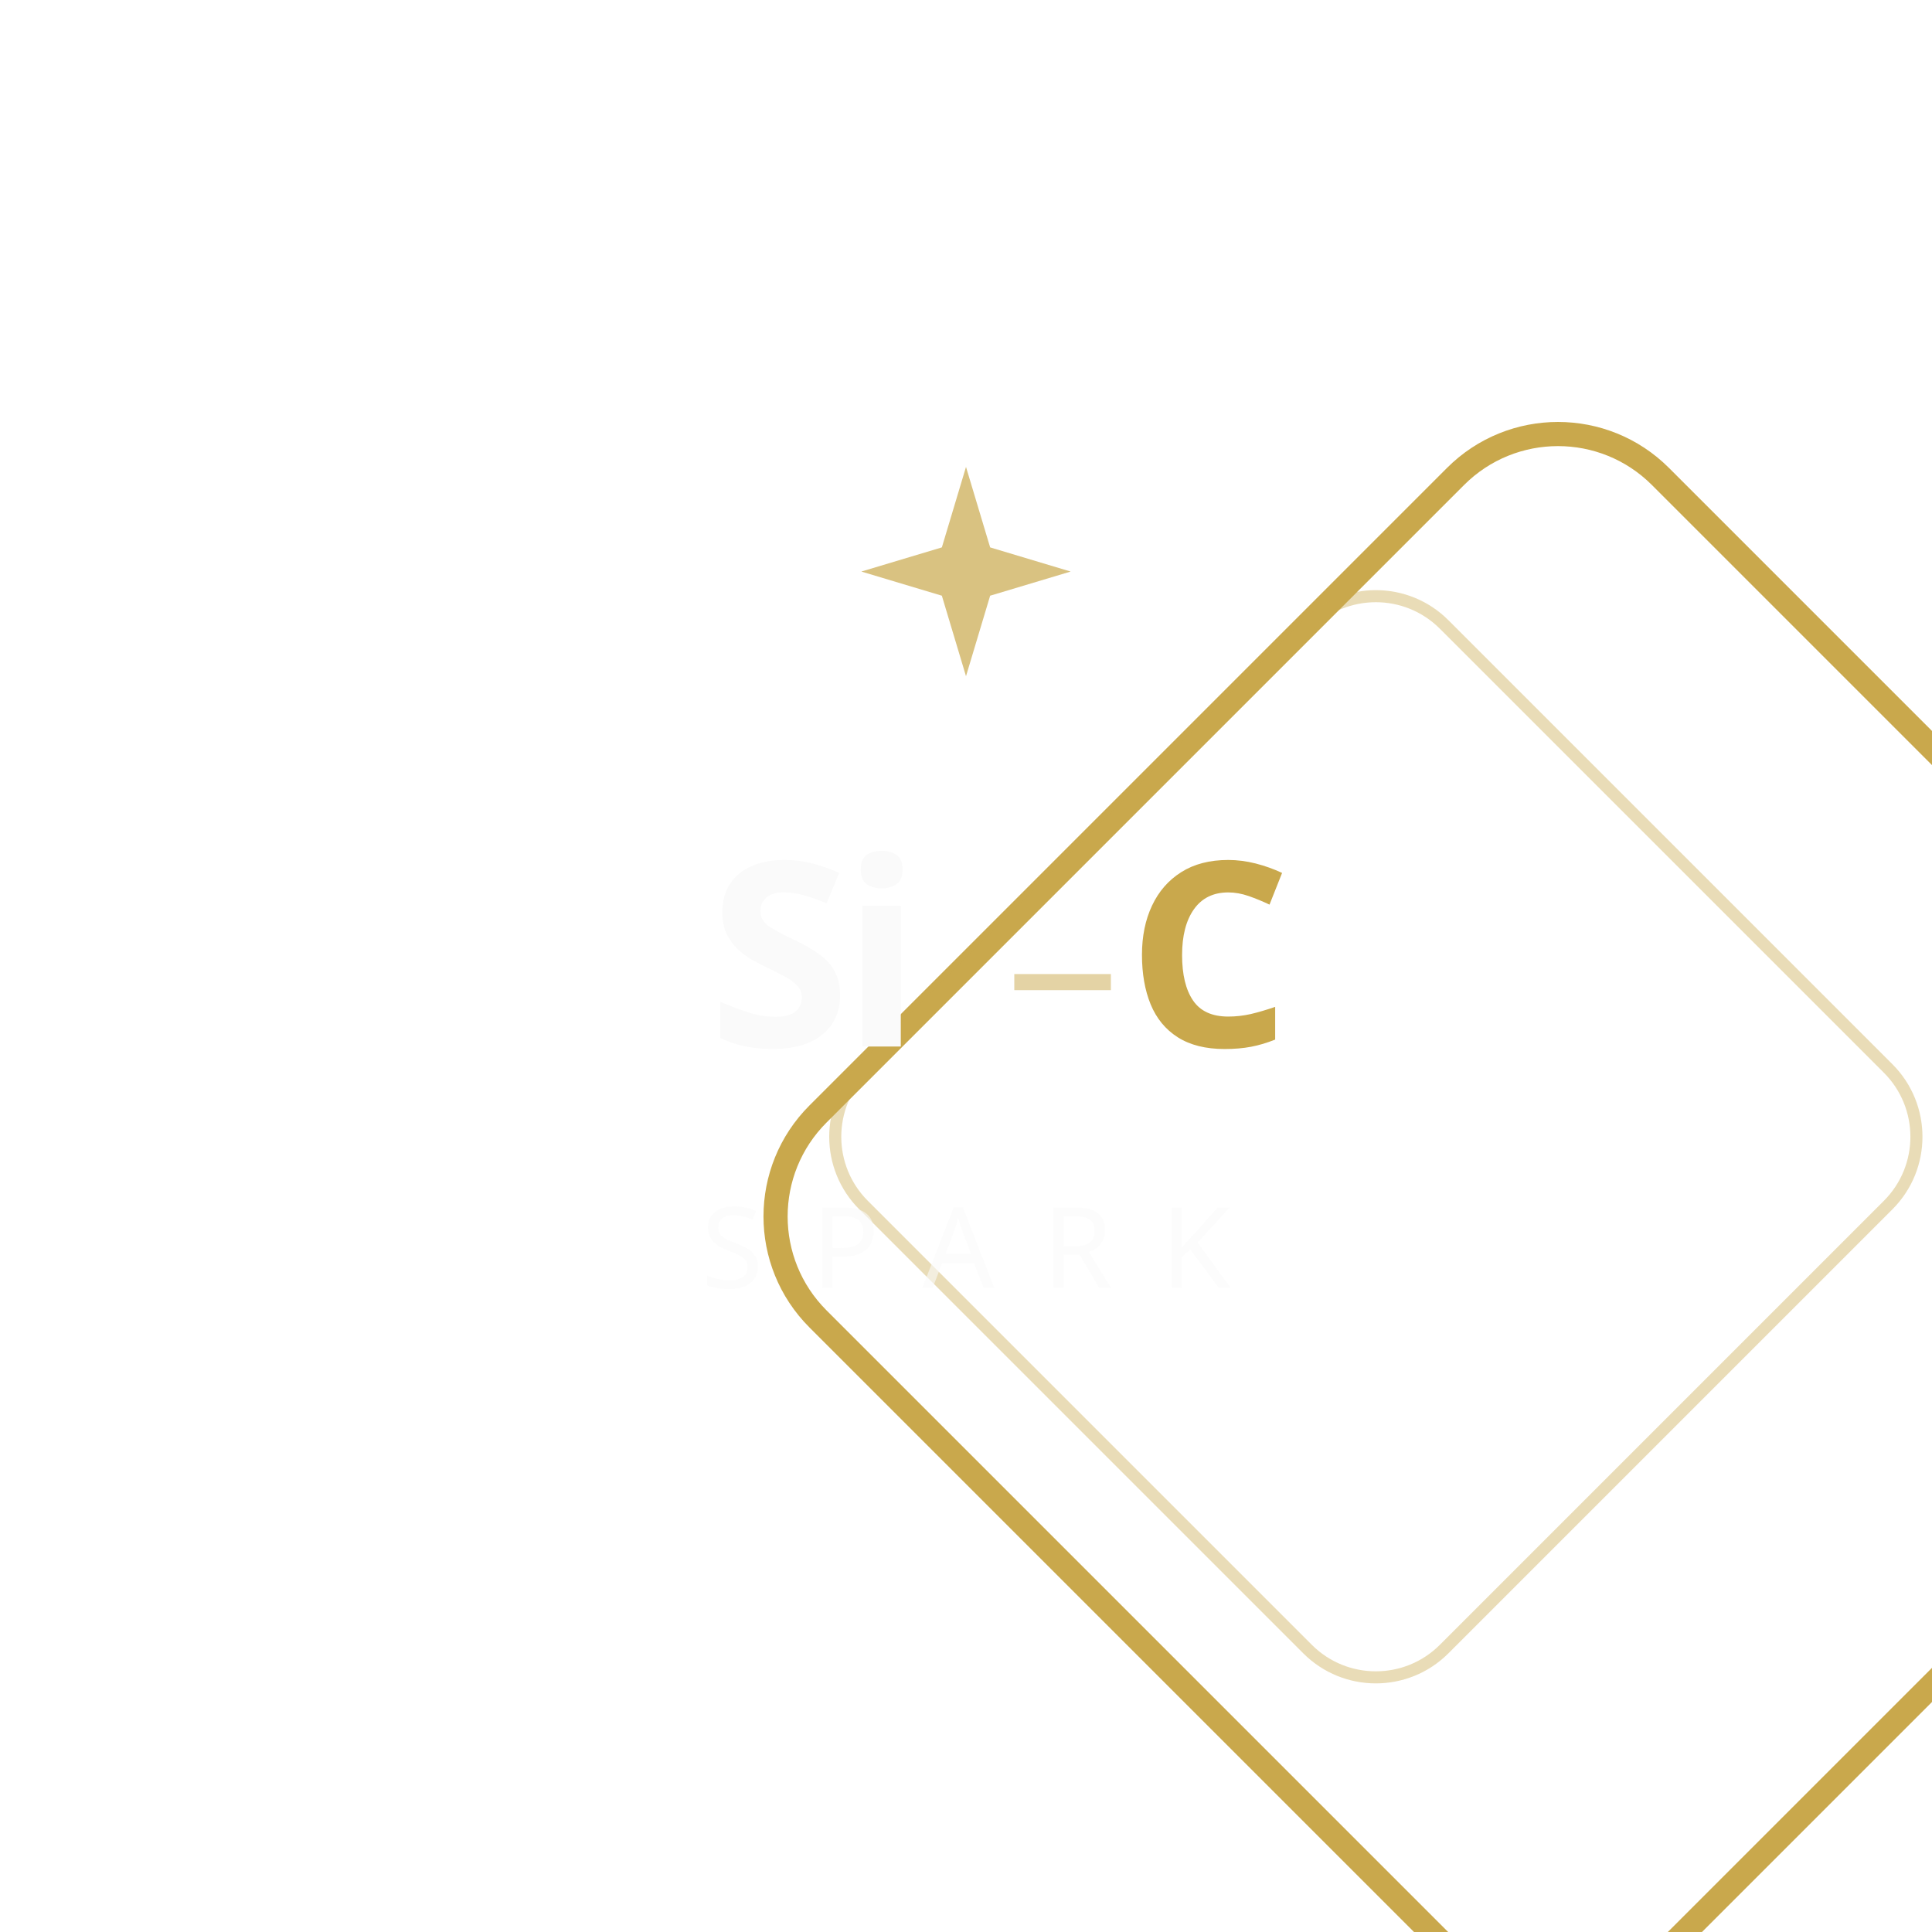
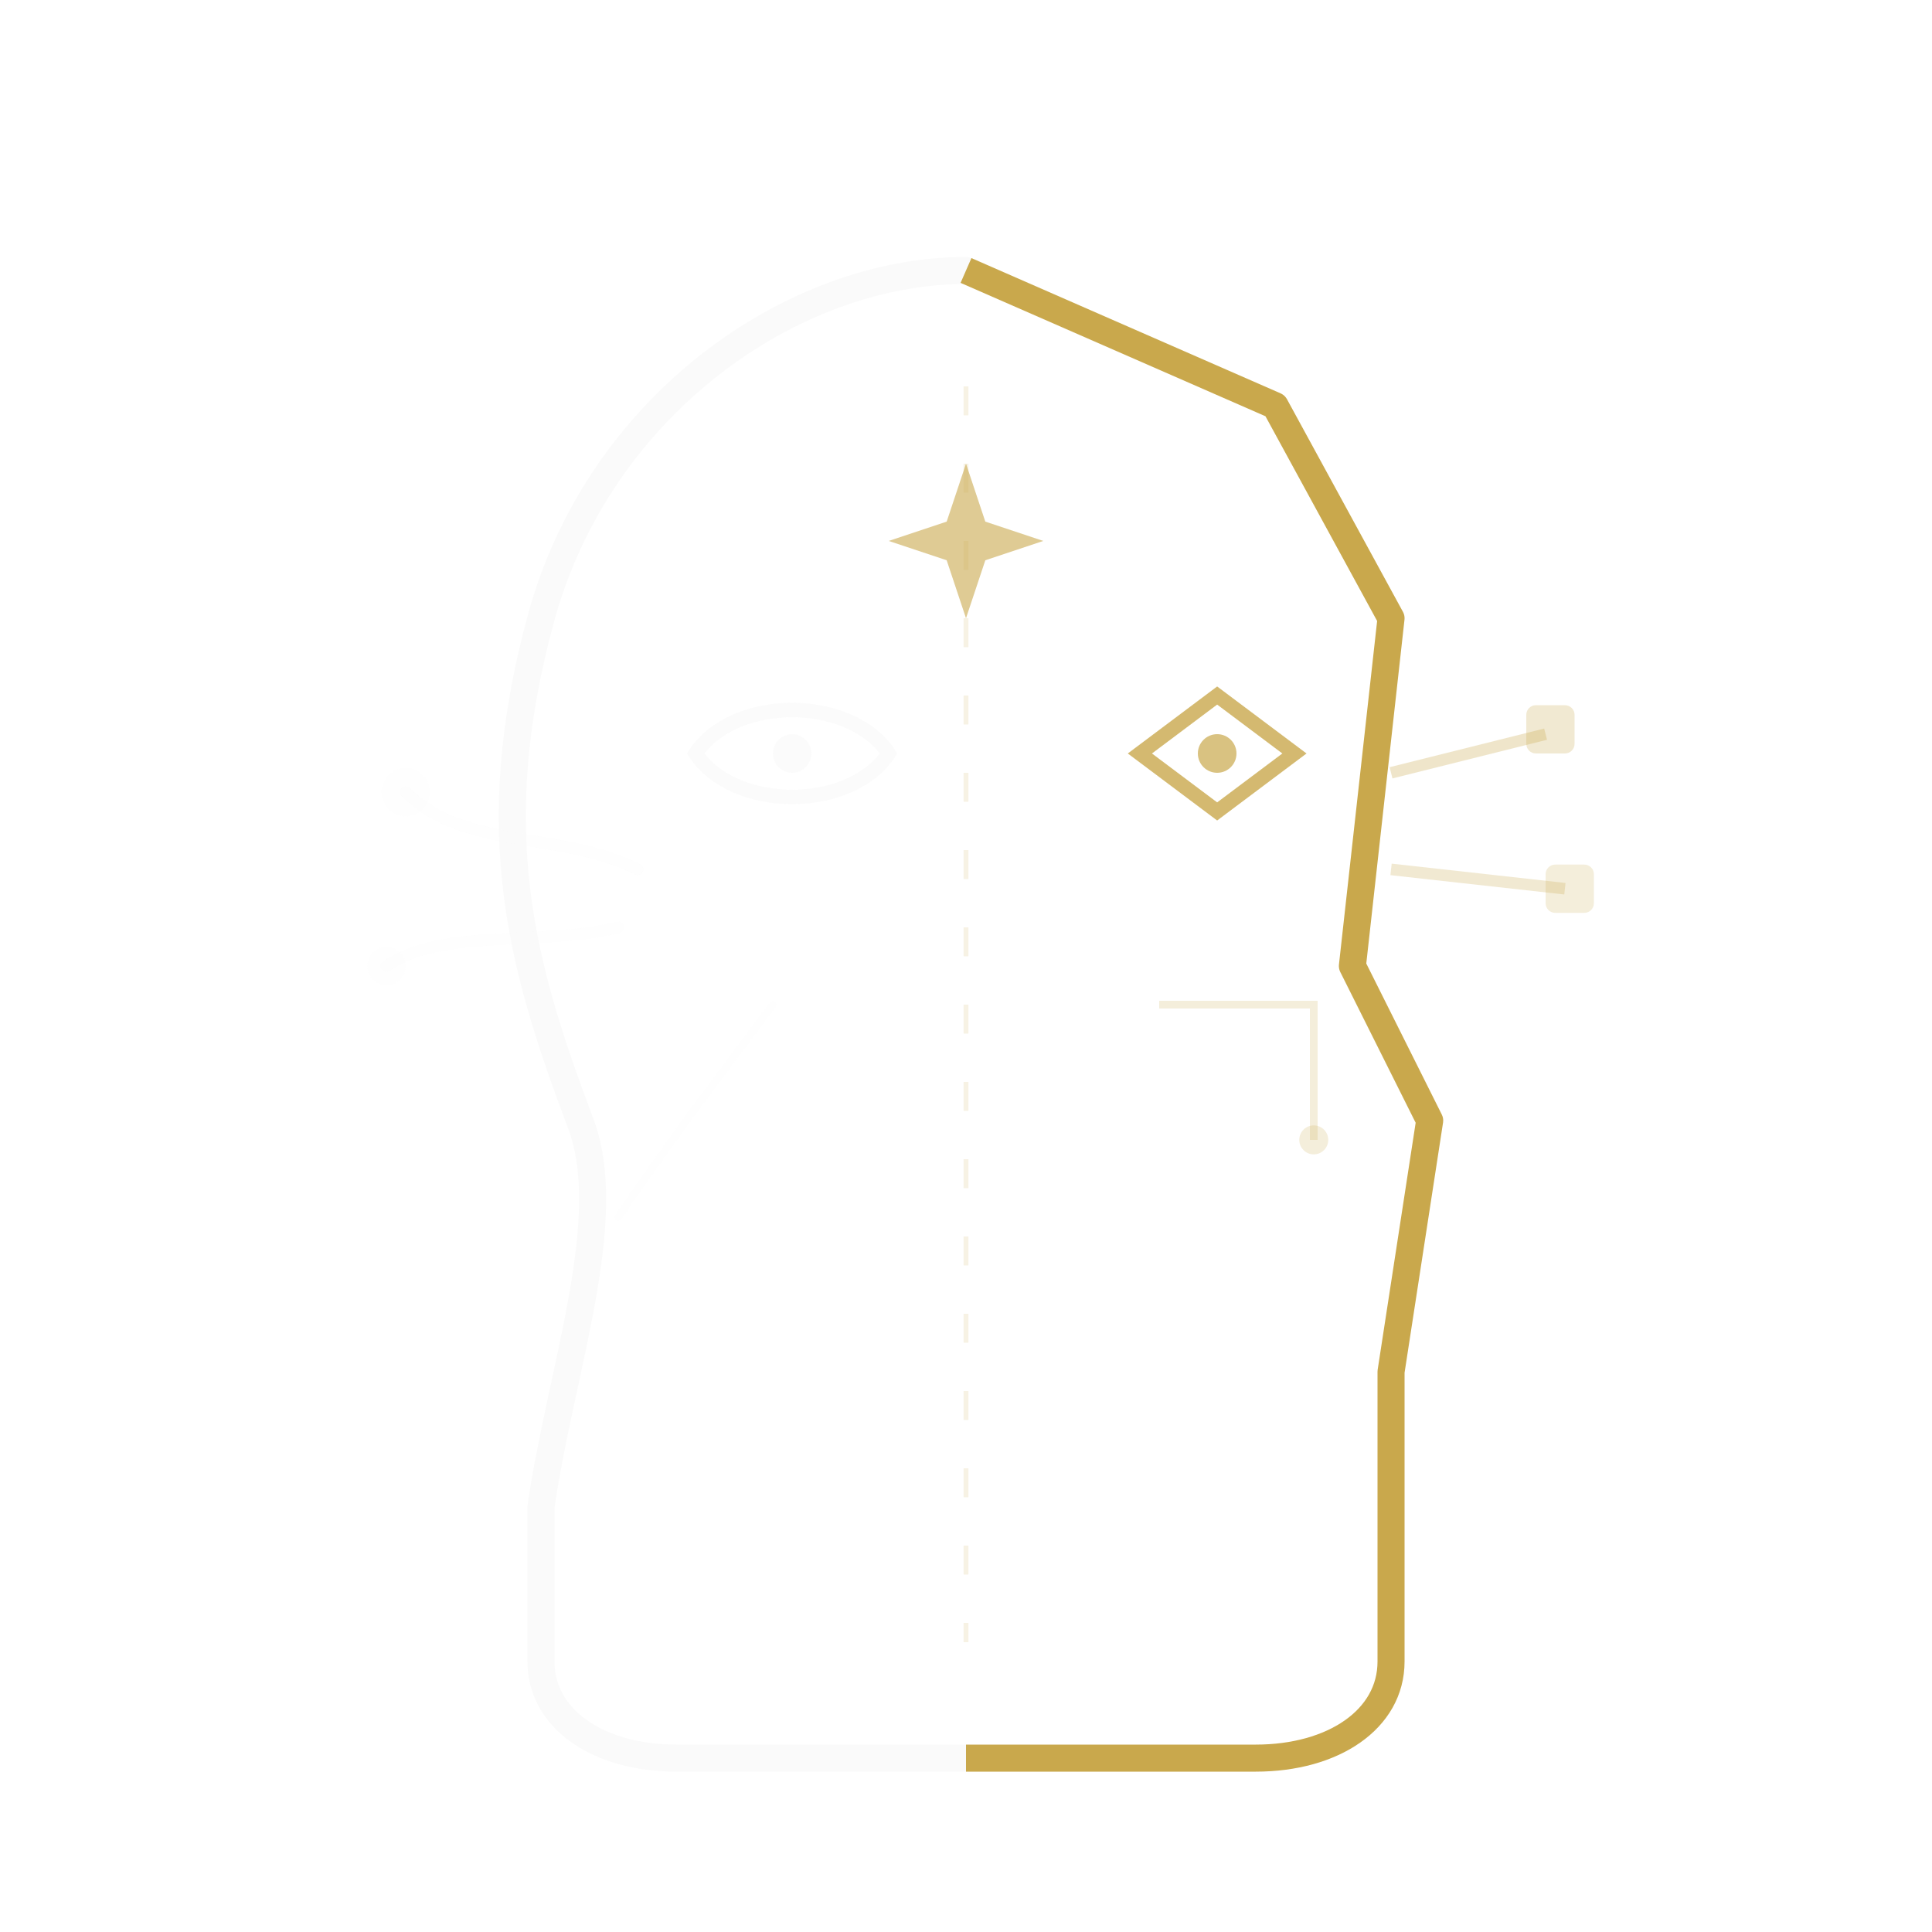
- <svg xmlns="http://www.w3.org/2000/svg" viewBox="0 0 240 240" fill="none">
-   <rect x="120" y="16" width="148" height="148" rx="18" transform="rotate(45 120 120)" stroke="#c9a84c" stroke-width="3" fill="none" />
-   <rect x="120" y="48" width="102" height="102" rx="12" transform="rotate(45 120 120)" stroke="#c9a84c" stroke-width="1.5" fill="none" opacity="0.4" />
-   <path d="M120 58 L123 68 L133 71 L123 74 L120 84 L117 74 L107 71 L117 68 Z" fill="#c9a84c" opacity="0.7" />
-   <text x="88" y="130" font-family="'Space Grotesk', system-ui, sans-serif" font-size="32" font-weight="700" fill="#fafafa" letter-spacing="-1">Si</text>
-   <text x="140" y="130" font-family="'Space Grotesk', system-ui, sans-serif" font-size="32" font-weight="700" fill="#c9a84c" letter-spacing="-1">C</text>
-   <line x1="126" y1="122" x2="138" y2="122" stroke="#c9a84c" stroke-width="2" opacity="0.5" />
-   <text x="120" y="160" font-family="'Space Grotesk', system-ui, sans-serif" font-size="14" font-weight="500" fill="#fafafa" text-anchor="middle" letter-spacing="6" opacity="0.6">SPARK</text>
+ <svg xmlns="http://www.w3.org/2000/svg" viewBox="0 0 200 200" fill="none">
+   <path d="M100 28            C82 28, 62 42, 56 64            C50 86, 54 100, 60 116            C64 126, 58 142, 56 156            L56 172            C56 178, 62 182, 70 182            L100 182" stroke="#fafafa" stroke-width="2.8" fill="none" stroke-linecap="round" />
+   <path d="M100 28            L132 42            L144 64            L140 100            L148 116            L144 142            L144 172            C144 178, 138 182, 130 182            L100 182" stroke="#c9a84c" stroke-width="2.8" fill="none" stroke-linejoin="round" />
+   <path d="M72 78 C76 72, 88 72, 92 78 C88 84, 76 84, 72 78 Z" stroke="#fafafa" stroke-width="1.5" fill="none" opacity="0.8" />
+   <circle cx="82" cy="78" r="2" fill="#fafafa" opacity="0.7" />
+   <path d="M118 78 L126 72 L134 78 L126 84 Z" stroke="#c9a84c" stroke-width="1.5" fill="none" opacity="0.8" />
+   <circle cx="126" cy="78" r="2" fill="#c9a84c" opacity="0.7" />
+   <path d="M100 48 L102 54 L108 56 L102 58 L100 64 L98 58 L92 56 L98 54 Z" fill="#c9a84c" opacity="0.6" />
+   <path d="M66 90 C58 86, 48 88, 42 82" stroke="#fafafa" stroke-width="1.2" fill="none" opacity="0.3" stroke-linecap="round" />
+   <path d="M64 96 C56 98, 46 96, 40 100" stroke="#fafafa" stroke-width="1.2" fill="none" opacity="0.25" stroke-linecap="round" />
+   <circle cx="42" cy="82" r="2.5" fill="#fafafa" opacity="0.2" />
+   <circle cx="40" cy="100" r="2" fill="#fafafa" opacity="0.15" />
+   <line x1="144" y1="80" x2="160" y2="76" stroke="#c9a84c" stroke-width="1.2" opacity="0.3" />
+   <line x1="144" y1="90" x2="162" y2="92" stroke="#c9a84c" stroke-width="1.2" opacity="0.25" />
+   <rect x="158" y="73" width="5" height="5" rx="1" fill="#c9a84c" opacity="0.25" />
+   <rect x="160" y="89.5" width="5" height="5" rx="1" fill="#c9a84c" opacity="0.2" />
+   <path d="M120 104 L136 104 L136 118" stroke="#c9a84c" stroke-width="0.8" opacity="0.2" />
+   <circle cx="136" cy="118" r="1.5" fill="#c9a84c" opacity="0.2" />
+   <path d="M80 104 C74 112, 68 120, 64 126" stroke="#fafafa" stroke-width="0.8" fill="none" opacity="0.15" stroke-linecap="round" />
+   <line x1="100" y1="40" x2="100" y2="170" stroke="#c9a84c" stroke-width="0.5" opacity="0.15" stroke-dasharray="3 5" />
</svg>
